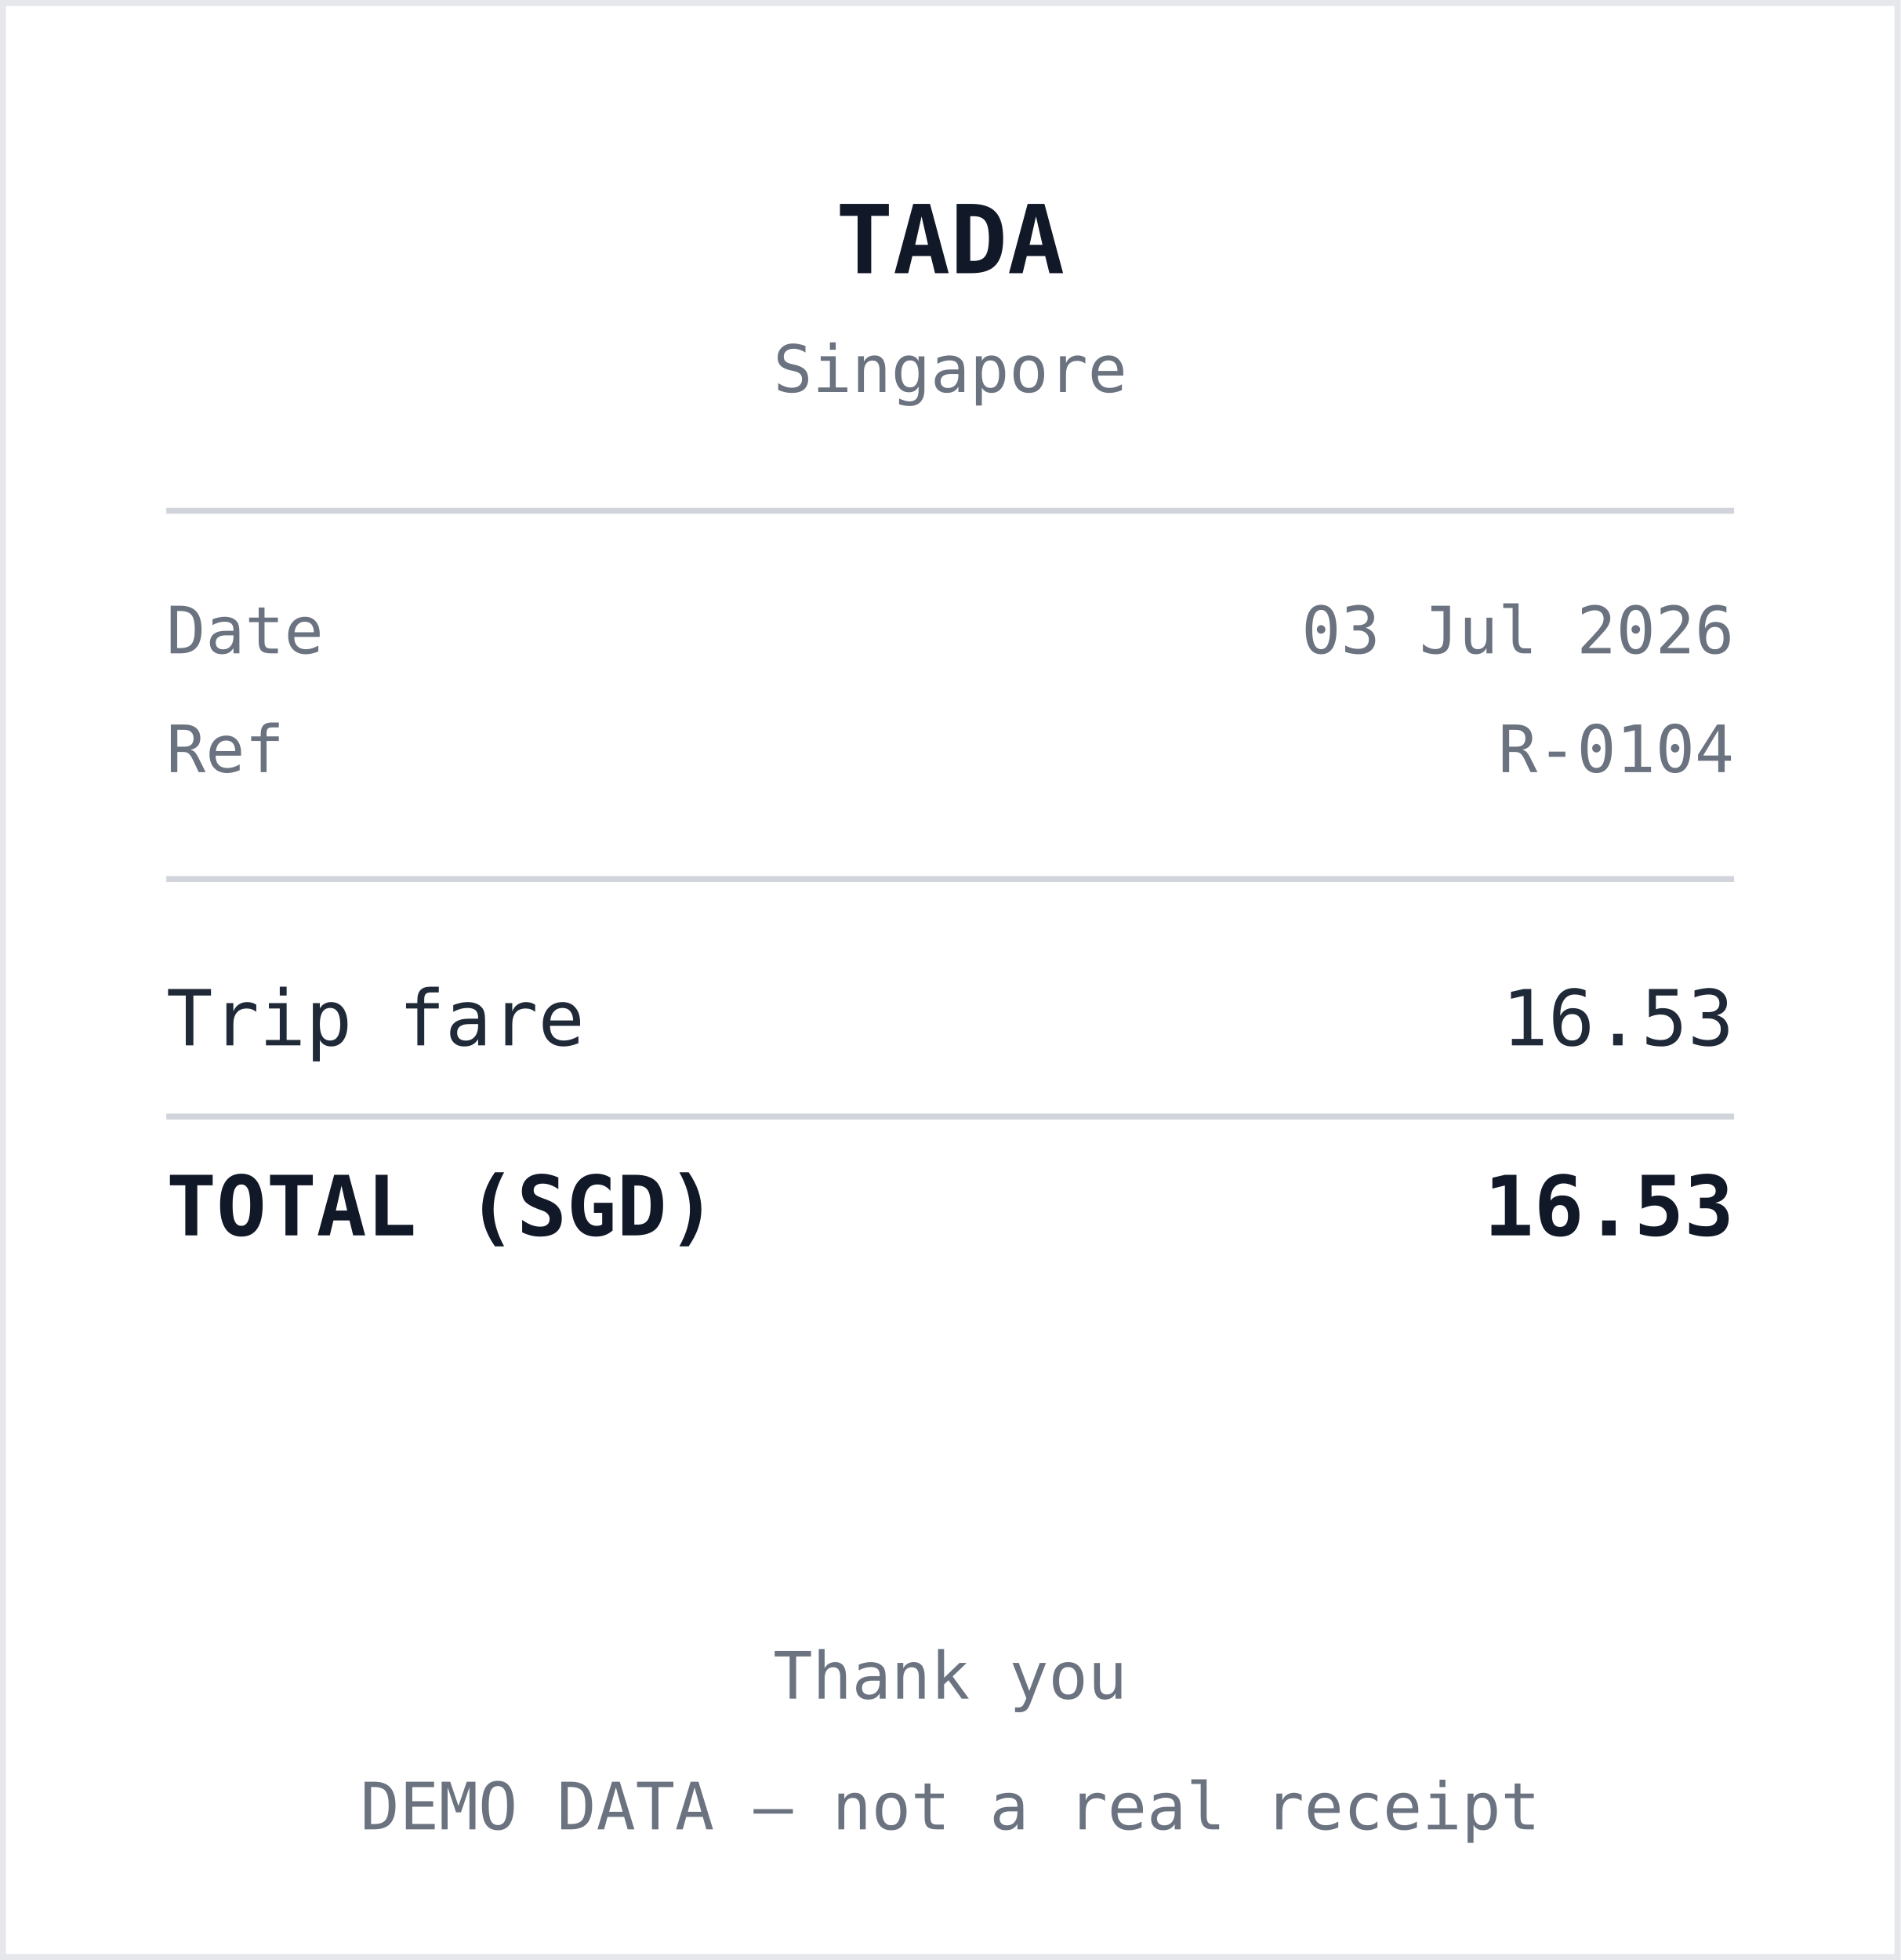
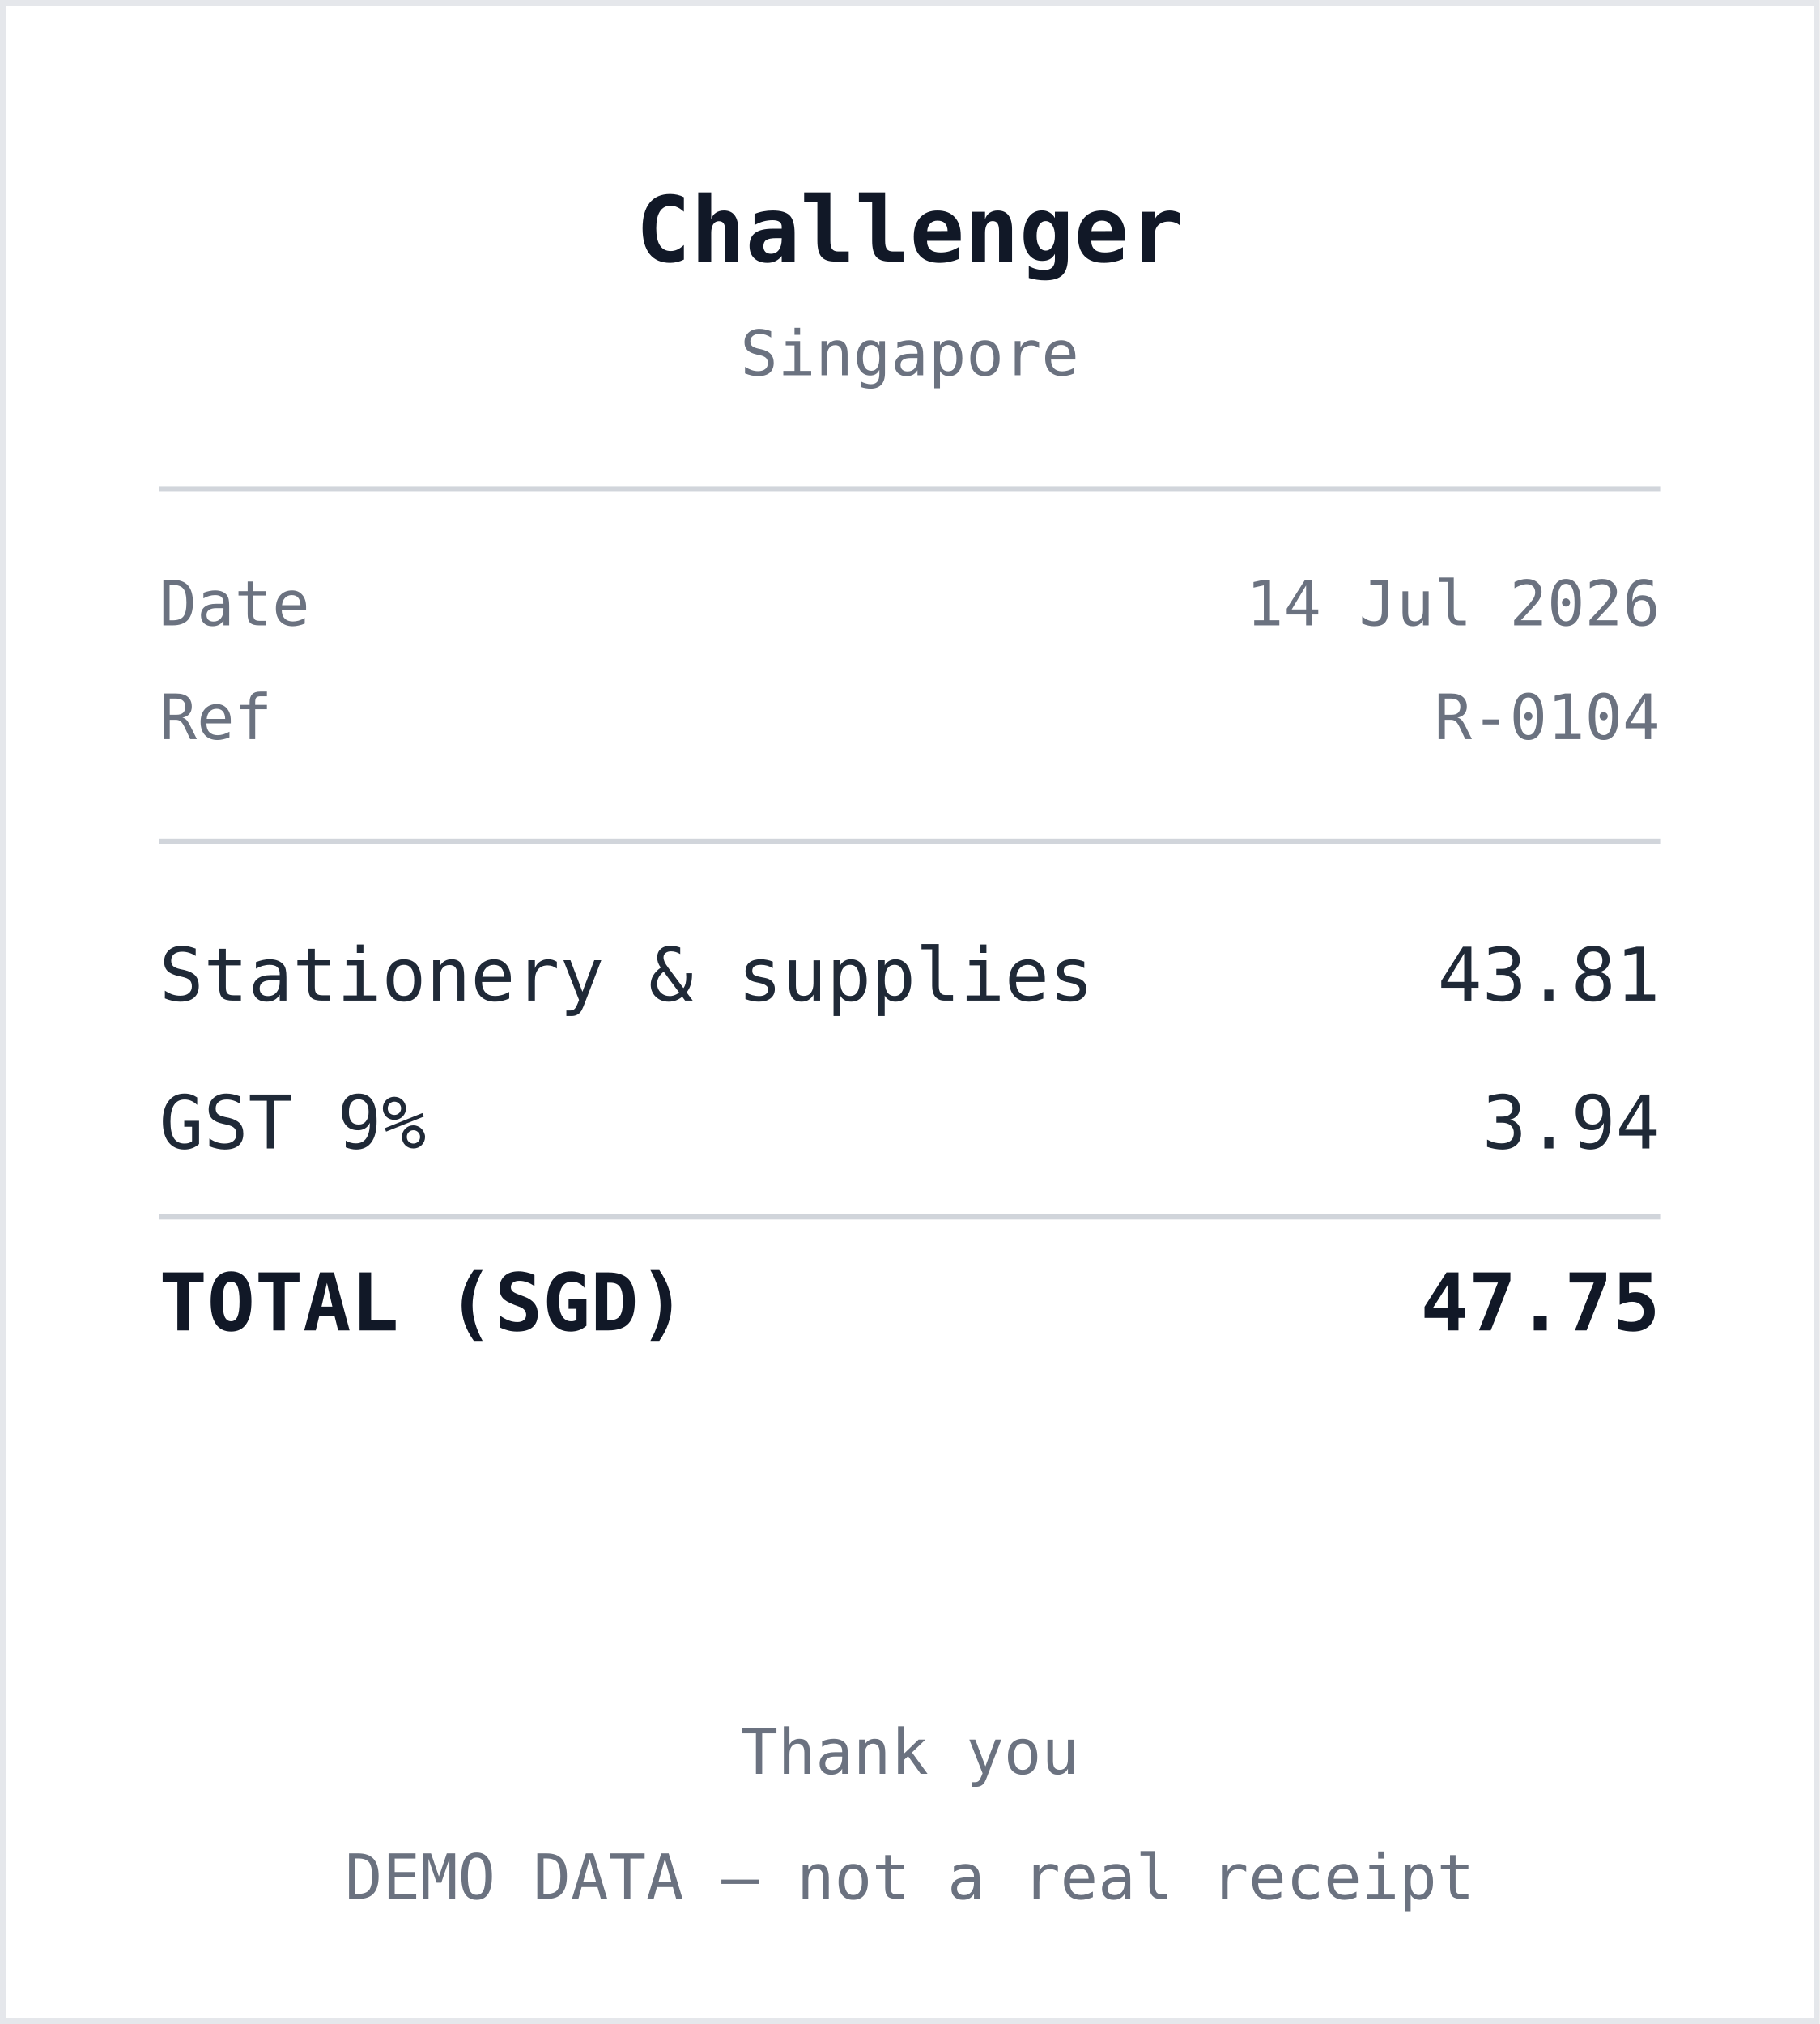
- <svg xmlns="http://www.w3.org/2000/svg" width="320" height="330" viewBox="0 0 320 330" role="img" aria-label="Receipt from TADA">
+ <svg xmlns="http://www.w3.org/2000/svg" width="320" height="356" viewBox="0 0 320 356" role="img" aria-label="Receipt from Challenger">
  <style>
    .r { font: 13px ui-monospace, "SF Mono", Menlo, monospace; fill: #1f2937; }
    .b { font: 700 14px ui-monospace, "SF Mono", Menlo, monospace; fill: #111827; }
    .h { font: 700 16px ui-monospace, "SF Mono", Menlo, monospace; fill: #111827; }
    .m { font: 11px ui-monospace, "SF Mono", Menlo, monospace; fill: #6b7280; }
    .rule { stroke: #d1d5db; stroke-width: 1; }
  </style>
-   <rect x="0" y="0" width="320" height="330" fill="#ffffff" />
-   <rect x="0.5" y="0.5" width="319" height="329" fill="none" stroke="#e5e7eb" />
-   <text x="160" y="46" text-anchor="middle" class="h">TADA</text>
+   <rect x="0" y="0" width="320" height="356" fill="#ffffff" />
+   <rect x="0.5" y="0.5" width="319" height="355" fill="none" stroke="#e5e7eb" />
+   <text x="160" y="46" text-anchor="middle" class="h">Challenger</text>
  <text x="160" y="66" text-anchor="middle" class="m">Singapore</text>
  <line x1="28" y1="86" x2="292" y2="86" class="rule" />
  <text x="28" y="110" class="m">Date</text>
-   <text x="292" y="110" text-anchor="end" class="m">03 Jul 2026</text>
+   <text x="292" y="110" text-anchor="end" class="m">14 Jul 2026</text>
  <text x="28" y="130" class="m">Ref</text>
  <text x="292" y="130" text-anchor="end" class="m">R-0104</text>
  <line x1="28" y1="148" x2="292" y2="148" class="rule" />
-   <text x="28" y="176" class="r">Trip fare</text>
-   <text x="292" y="176" text-anchor="end" class="r">16.53</text>
-   <line x1="28" y1="188" x2="292" y2="188" class="rule" />
-   <text x="28" y="208" class="b">TOTAL (SGD)</text>
-   <text x="292" y="208" text-anchor="end" class="b">16.53</text>
-   <text x="160" y="286" text-anchor="middle" class="m">Thank you</text>
-   <text x="160" y="308" text-anchor="middle" class="m">DEMO DATA — not a real receipt</text>
+   <text x="28" y="176" class="r">Stationery &amp; supplies</text>
+   <text x="292" y="176" text-anchor="end" class="r">43.81</text>
+   <text x="28" y="202" class="r">GST 9%</text>
+   <text x="292" y="202" text-anchor="end" class="r">3.94</text>
+   <line x1="28" y1="214" x2="292" y2="214" class="rule" />
+   <text x="28" y="234" class="b">TOTAL (SGD)</text>
+   <text x="292" y="234" text-anchor="end" class="b">47.75</text>
+   <text x="160" y="312" text-anchor="middle" class="m">Thank you</text>
+   <text x="160" y="334" text-anchor="middle" class="m">DEMO DATA — not a real receipt</text>
</svg>
